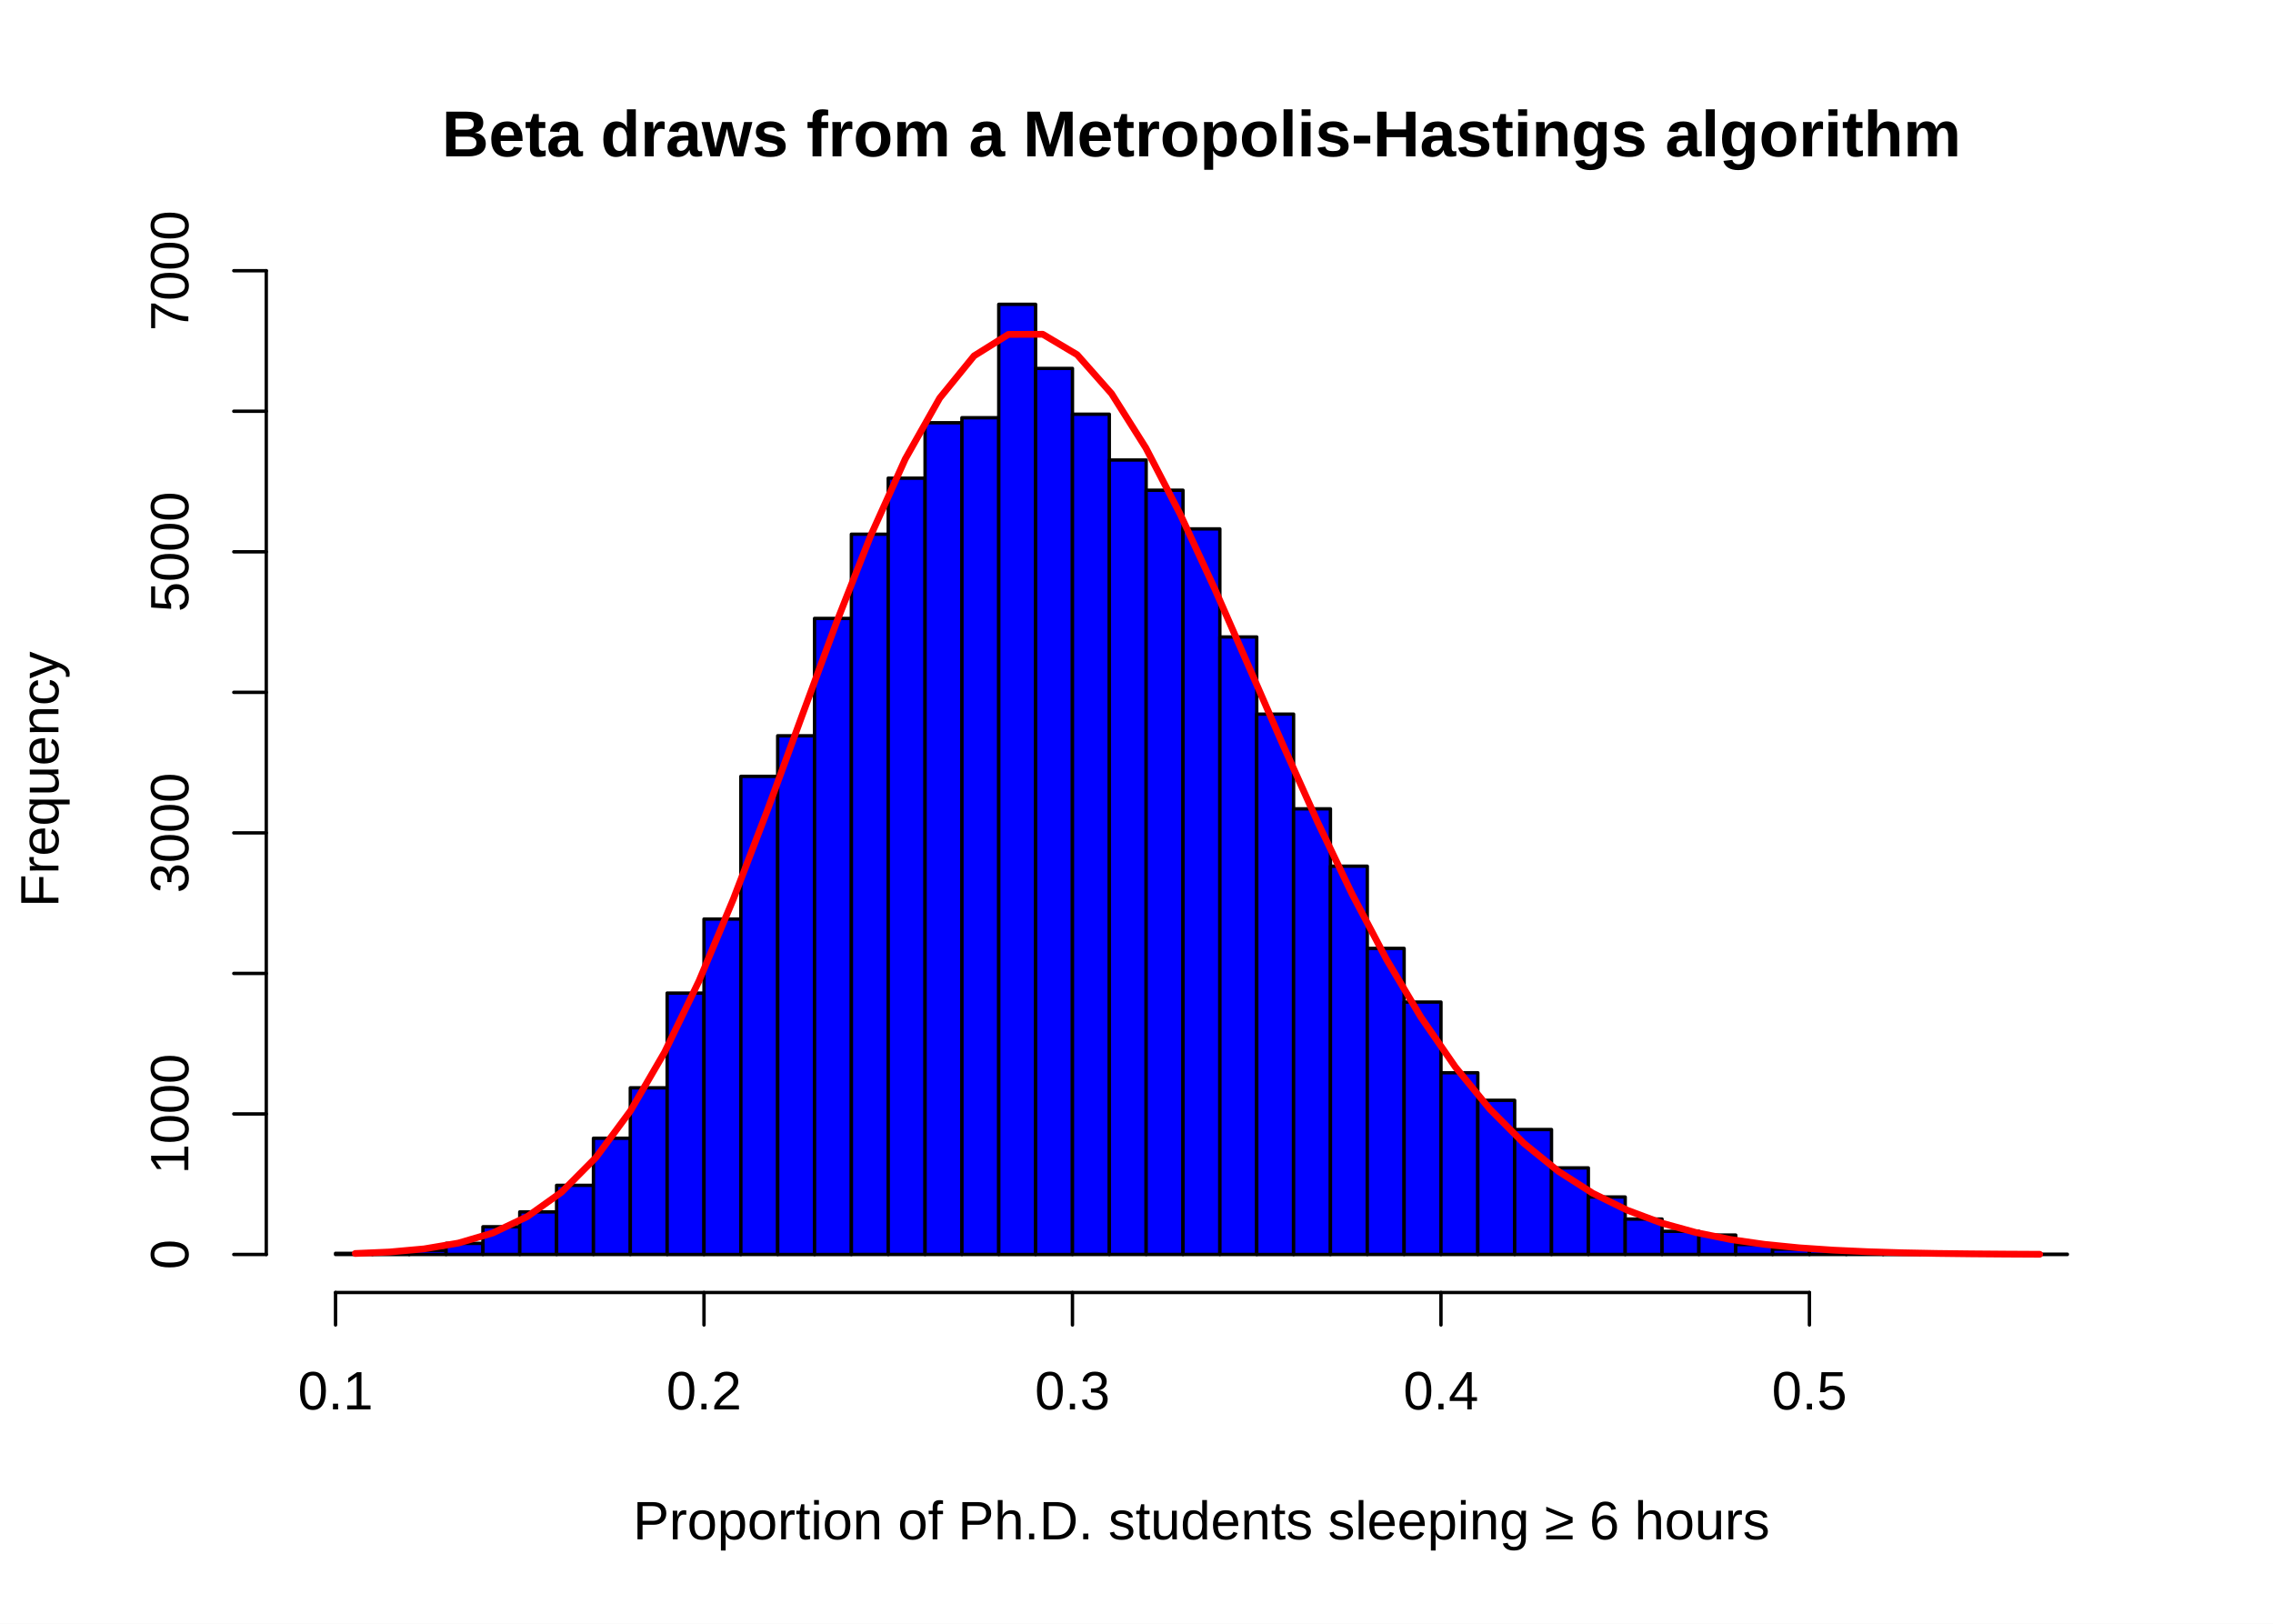
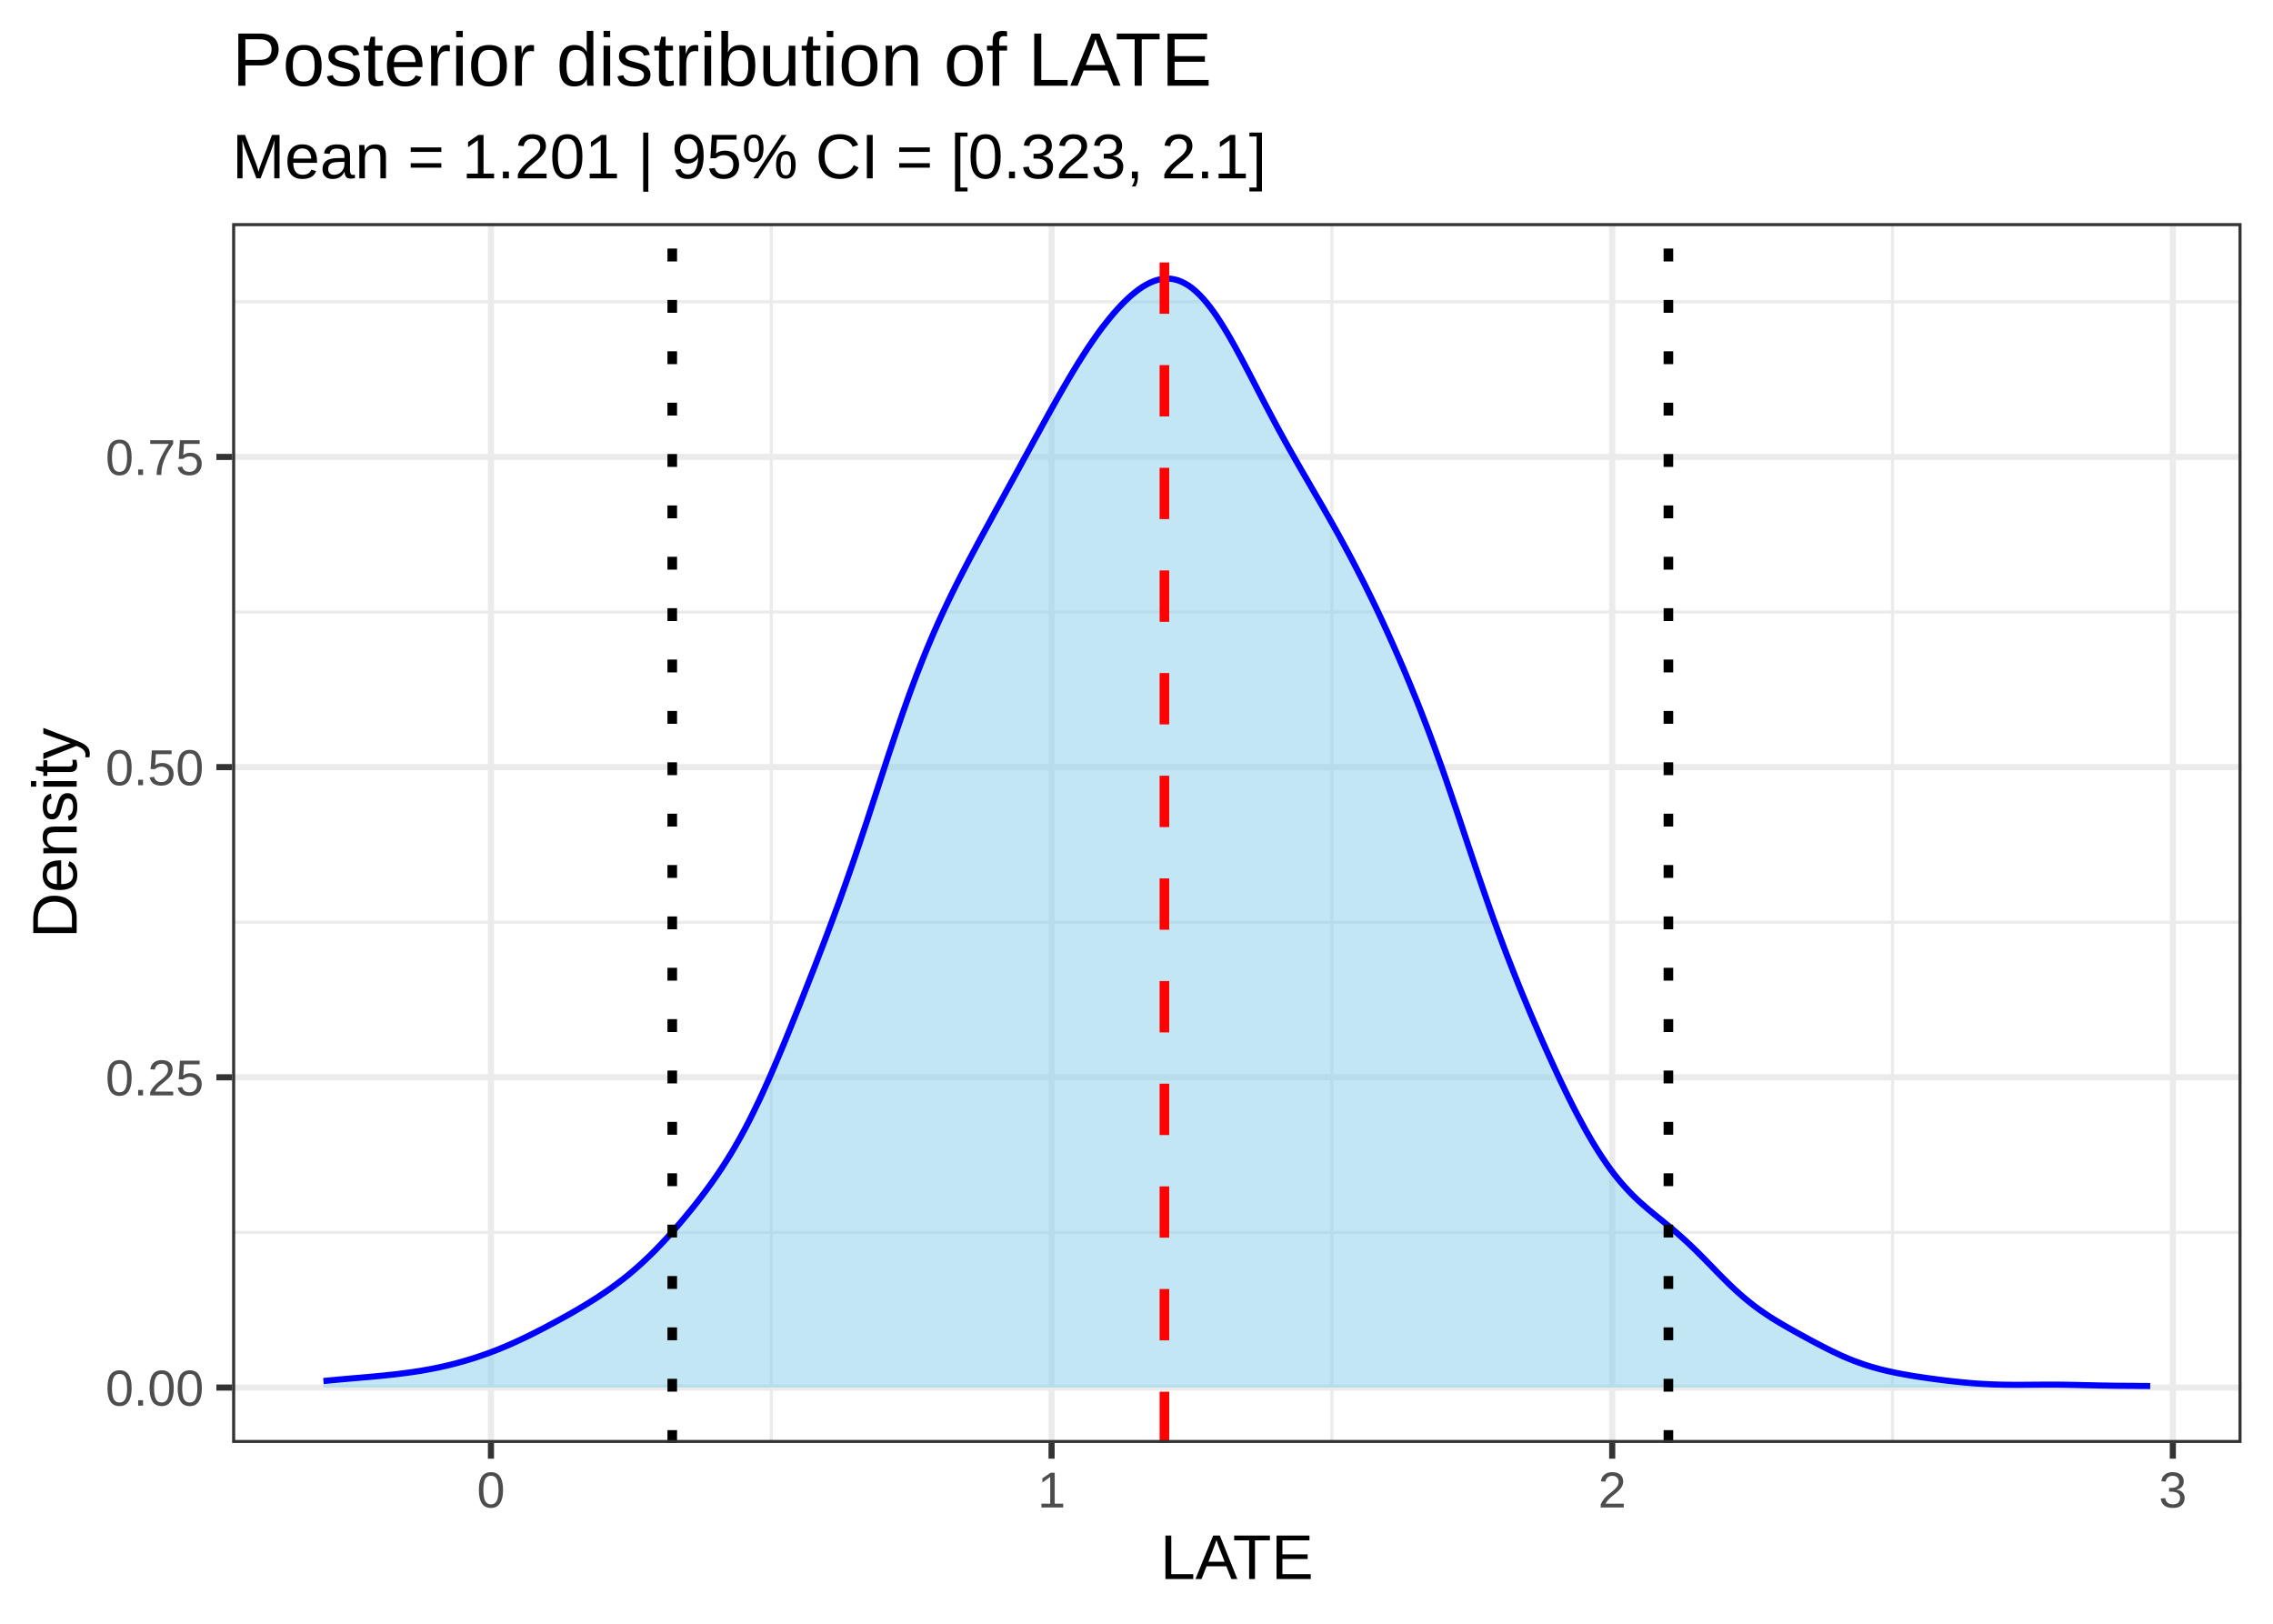
- <svg xmlns="http://www.w3.org/2000/svg" class="svglite" width="504.00pt" height="360.00pt" viewBox="0 0 504.00 360.00">
-   <defs>
-     <style type="text/css">
+ <svg xmlns="http://www.w3.org/2000/svg" width="504.00pt" height="360.00pt" viewBox="0 0 504.00 360.00">
+   <g class="svglite">
+     <defs>
+       <style type="text/css">
    .svglite line, .svglite polyline, .svglite polygon, .svglite path, .svglite rect, .svglite circle {
      fill: none;
      stroke: #000000;
      stroke-linecap: round;
      stroke-linejoin: round;
      stroke-miterlimit: 10.00;
    }
    .svglite text {
      white-space: pre;
    }
+     .svglite g.glyphgroup path {
+       fill: inherit;
+       stroke: none;
+     }
  </style>
-   </defs>
-   <rect width="100%" height="100%" style="stroke: none; fill: #FFFFFF;" />
-   <defs>
-     <clipPath id="cpMC4wMHw1MDQuMDB8MC4wMHwzNjAuMDA=">
-       <rect x="0.00" y="0.00" width="504.00" height="360.00" />
-     </clipPath>
-   </defs>
-   <g clip-path="url(#cpMC4wMHw1MDQuMDB8MC4wMHwzNjAuMDA=)">
-     <text x="266.40" y="34.67" text-anchor="middle" style="font-size: 14.40px; font-weight: bold; font-family: &quot;Arial&quot;;" textLength="336.69px" lengthAdjust="spacingAndGlyphs">Beta draws from a Metropolis-Hastings algorithm</text>
-     <text x="266.40" y="341.28" text-anchor="middle" style="font-size: 12.00px; font-family: &quot;Arial&quot;;" textLength="252.09px" lengthAdjust="spacingAndGlyphs">Proportion of Ph.D. students sleeping ≥ 6 hours</text>
-     <text transform="translate(12.96,172.80) rotate(-90)" text-anchor="middle" style="font-size: 12.00px; font-family: &quot;Arial&quot;;" textLength="56.71px" lengthAdjust="spacingAndGlyphs">Frequency</text>
-     <line x1="74.40" y1="286.56" x2="401.21" y2="286.56" style="stroke-width: 0.75;" />
-     <line x1="74.40" y1="286.56" x2="74.40" y2="293.76" style="stroke-width: 0.75;" />
-     <line x1="156.10" y1="286.56" x2="156.10" y2="293.76" style="stroke-width: 0.75;" />
-     <line x1="237.80" y1="286.56" x2="237.80" y2="293.76" style="stroke-width: 0.75;" />
-     <line x1="319.51" y1="286.56" x2="319.51" y2="293.76" style="stroke-width: 0.75;" />
-     <line x1="401.21" y1="286.56" x2="401.21" y2="293.76" style="stroke-width: 0.75;" />
-     <text x="74.40" y="312.48" text-anchor="middle" style="font-size: 12.00px; font-family: &quot;Arial&quot;;" textLength="16.68px" lengthAdjust="spacingAndGlyphs">0.1</text>
-     <text x="156.10" y="312.48" text-anchor="middle" style="font-size: 12.00px; font-family: &quot;Arial&quot;;" textLength="16.68px" lengthAdjust="spacingAndGlyphs">0.2</text>
-     <text x="237.80" y="312.48" text-anchor="middle" style="font-size: 12.00px; font-family: &quot;Arial&quot;;" textLength="16.68px" lengthAdjust="spacingAndGlyphs">0.3</text>
-     <text x="319.51" y="312.48" text-anchor="middle" style="font-size: 12.00px; font-family: &quot;Arial&quot;;" textLength="16.68px" lengthAdjust="spacingAndGlyphs">0.4</text>
-     <text x="401.21" y="312.48" text-anchor="middle" style="font-size: 12.00px; font-family: &quot;Arial&quot;;" textLength="16.68px" lengthAdjust="spacingAndGlyphs">0.5</text>
-     <line x1="59.04" y1="278.13" x2="59.04" y2="60.02" style="stroke-width: 0.75;" />
-     <line x1="59.04" y1="278.13" x2="51.84" y2="278.13" style="stroke-width: 0.75;" />
-     <line x1="59.04" y1="246.97" x2="51.84" y2="246.97" style="stroke-width: 0.75;" />
-     <line x1="59.04" y1="215.82" x2="51.84" y2="215.82" style="stroke-width: 0.75;" />
-     <line x1="59.04" y1="184.66" x2="51.84" y2="184.66" style="stroke-width: 0.75;" />
-     <line x1="59.04" y1="153.50" x2="51.84" y2="153.50" style="stroke-width: 0.75;" />
-     <line x1="59.04" y1="122.34" x2="51.84" y2="122.34" style="stroke-width: 0.75;" />
-     <line x1="59.04" y1="91.18" x2="51.84" y2="91.18" style="stroke-width: 0.75;" />
-     <line x1="59.04" y1="60.02" x2="51.84" y2="60.02" style="stroke-width: 0.75;" />
-     <text transform="translate(41.76,278.13) rotate(-90)" text-anchor="middle" style="font-size: 12.00px; font-family: &quot;Arial&quot;;" textLength="6.67px" lengthAdjust="spacingAndGlyphs">0</text>
-     <text transform="translate(41.76,246.97) rotate(-90)" text-anchor="middle" style="font-size: 12.00px; font-family: &quot;Arial&quot;;" textLength="26.70px" lengthAdjust="spacingAndGlyphs">1000</text>
-     <text transform="translate(41.76,184.66) rotate(-90)" text-anchor="middle" style="font-size: 12.00px; font-family: &quot;Arial&quot;;" textLength="26.70px" lengthAdjust="spacingAndGlyphs">3000</text>
-     <text transform="translate(41.76,122.34) rotate(-90)" text-anchor="middle" style="font-size: 12.00px; font-family: &quot;Arial&quot;;" textLength="26.70px" lengthAdjust="spacingAndGlyphs">5000</text>
-     <text transform="translate(41.76,60.02) rotate(-90)" text-anchor="middle" style="font-size: 12.00px; font-family: &quot;Arial&quot;;" textLength="26.70px" lengthAdjust="spacingAndGlyphs">7000</text>
-   </g>
-   <defs>
-     <clipPath id="cpNTkuMDR8NDczLjc2fDU5LjA0fDI4Ni41Ng==">
-       <rect x="59.04" y="59.04" width="414.72" height="227.52" />
-     </clipPath>
-   </defs>
-   <g clip-path="url(#cpNTkuMDR8NDczLjc2fDU5LjA0fDI4Ni41Ng==)">
-     <rect x="74.40" y="277.88" width="8.17" height="0.25" style="stroke-width: 0.75; fill: #0000FF;" />
-     <rect x="82.57" y="277.67" width="8.17" height="0.47" style="stroke-width: 0.75; fill: #0000FF;" />
-     <rect x="90.74" y="277.20" width="8.17" height="0.93" style="stroke-width: 0.75; fill: #0000FF;" />
-     <rect x="98.91" y="275.67" width="8.17" height="2.46" style="stroke-width: 0.75; fill: #0000FF;" />
-     <rect x="107.08" y="271.99" width="8.17" height="6.14" style="stroke-width: 0.75; fill: #0000FF;" />
-     <rect x="115.25" y="268.69" width="8.17" height="9.44" style="stroke-width: 0.75; fill: #0000FF;" />
-     <rect x="123.42" y="262.80" width="8.17" height="15.33" style="stroke-width: 0.75; fill: #0000FF;" />
-     <rect x="131.59" y="252.36" width="8.17" height="25.77" style="stroke-width: 0.75; fill: #0000FF;" />
-     <rect x="139.76" y="241.18" width="8.17" height="36.95" style="stroke-width: 0.75; fill: #0000FF;" />
-     <rect x="147.93" y="220.18" width="8.17" height="57.96" style="stroke-width: 0.75; fill: #0000FF;" />
-     <rect x="156.10" y="203.76" width="8.17" height="74.38" style="stroke-width: 0.75; fill: #0000FF;" />
-     <rect x="164.27" y="172.13" width="8.17" height="106.00" style="stroke-width: 0.75; fill: #0000FF;" />
-     <rect x="172.44" y="163.13" width="8.17" height="115.01" style="stroke-width: 0.75; fill: #0000FF;" />
-     <rect x="180.61" y="137.11" width="8.17" height="141.03" style="stroke-width: 0.75; fill: #0000FF;" />
-     <rect x="188.78" y="118.44" width="8.17" height="159.69" style="stroke-width: 0.75; fill: #0000FF;" />
-     <rect x="196.95" y="106.01" width="8.17" height="172.12" style="stroke-width: 0.75; fill: #0000FF;" />
-     <rect x="205.12" y="93.73" width="8.17" height="184.40" style="stroke-width: 0.75; fill: #0000FF;" />
-     <rect x="213.29" y="92.61" width="8.17" height="185.52" style="stroke-width: 0.75; fill: #0000FF;" />
-     <rect x="221.46" y="67.47" width="8.17" height="210.67" style="stroke-width: 0.75; fill: #0000FF;" />
-     <rect x="229.63" y="81.68" width="8.17" height="196.46" style="stroke-width: 0.75; fill: #0000FF;" />
-     <rect x="237.80" y="91.83" width="8.17" height="186.30" style="stroke-width: 0.75; fill: #0000FF;" />
-     <rect x="245.97" y="101.99" width="8.17" height="176.14" style="stroke-width: 0.75; fill: #0000FF;" />
-     <rect x="254.14" y="108.69" width="8.17" height="169.44" style="stroke-width: 0.75; fill: #0000FF;" />
-     <rect x="262.31" y="117.26" width="8.17" height="160.87" style="stroke-width: 0.75; fill: #0000FF;" />
-     <rect x="270.49" y="141.22" width="8.17" height="136.91" style="stroke-width: 0.75; fill: #0000FF;" />
-     <rect x="278.66" y="158.33" width="8.17" height="119.81" style="stroke-width: 0.75; fill: #0000FF;" />
-     <rect x="286.83" y="179.33" width="8.17" height="98.81" style="stroke-width: 0.75; fill: #0000FF;" />
-     <rect x="295.00" y="192.04" width="8.17" height="86.09" style="stroke-width: 0.75; fill: #0000FF;" />
-     <rect x="303.17" y="210.27" width="8.17" height="67.86" style="stroke-width: 0.75; fill: #0000FF;" />
-     <rect x="311.34" y="222.17" width="8.17" height="55.96" style="stroke-width: 0.75; fill: #0000FF;" />
-     <rect x="319.51" y="237.84" width="8.17" height="40.29" style="stroke-width: 0.75; fill: #0000FF;" />
-     <rect x="327.68" y="243.95" width="8.17" height="34.18" style="stroke-width: 0.75; fill: #0000FF;" />
-     <rect x="335.85" y="250.43" width="8.17" height="27.70" style="stroke-width: 0.75; fill: #0000FF;" />
-     <rect x="344.02" y="258.94" width="8.17" height="19.19" style="stroke-width: 0.75; fill: #0000FF;" />
-     <rect x="352.19" y="265.39" width="8.17" height="12.74" style="stroke-width: 0.75; fill: #0000FF;" />
-     <rect x="360.36" y="270.28" width="8.17" height="7.85" style="stroke-width: 0.75; fill: #0000FF;" />
-     <rect x="368.53" y="272.99" width="8.17" height="5.14" style="stroke-width: 0.75; fill: #0000FF;" />
-     <rect x="376.70" y="273.83" width="8.17" height="4.30" style="stroke-width: 0.75; fill: #0000FF;" />
-     <rect x="384.87" y="275.92" width="8.17" height="2.21" style="stroke-width: 0.75; fill: #0000FF;" />
-     <rect x="393.04" y="276.95" width="8.17" height="1.18" style="stroke-width: 0.75; fill: #0000FF;" />
-     <rect x="401.21" y="277.23" width="8.17" height="0.90" style="stroke-width: 0.75; fill: #0000FF;" />
-     <rect x="409.38" y="277.79" width="8.17" height="0.34" style="stroke-width: 0.75; fill: #0000FF;" />
-     <rect x="417.55" y="277.92" width="8.17" height="0.22" style="stroke-width: 0.75; fill: #0000FF;" />
-     <rect x="425.72" y="277.82" width="8.17" height="0.31" style="stroke-width: 0.75; fill: #0000FF;" />
-     <rect x="433.89" y="278.04" width="8.17" height="0.093" style="stroke-width: 0.75; fill: #0000FF;" />
-     <rect x="442.06" y="278.13" width="8.17" height="0.00" style="stroke-width: 0.75; fill: #0000FF;" />
-     <rect x="450.23" y="278.07" width="8.17" height="0.062" style="stroke-width: 0.75; fill: #0000FF;" />
-     <polyline points="78.78,277.91 86.40,277.58 94.03,276.89 101.65,275.60 109.27,273.36 116.89,269.75 124.51,264.32 132.14,256.63 139.76,246.34 147.38,233.26 155.00,217.47 162.62,199.31 170.25,179.39 177.87,158.59 185.49,137.97 193.11,118.65 200.73,101.76 208.36,88.26 215.98,78.90 223.60,74.14 231.22,74.11 238.84,78.64 246.47,87.27 254.09,99.34 261.71,114.04 269.33,130.51 276.95,147.89 284.58,165.39 292.20,182.35 299.82,198.25 307.44,212.71 315.06,225.51 322.69,236.55 330.31,245.86 337.93,253.52 345.55,259.69 353.17,264.56 360.80,268.31 368.42,271.16 376.04,273.26 383.66,274.80 391.28,275.89 398.91,276.65 406.53,277.17 414.15,277.52 421.77,277.75 429.39,277.90 437.02,277.99 444.64,278.05 452.26,278.09 " style="stroke-width: 1.50; stroke: #FF0000;" />
+     </defs>
+     <rect width="100%" height="100%" style="stroke: none; fill: #FFFFFF;" />
+     <defs>
+       <clipPath id="cpMC4wMHw1MDQuMDB8MC4wMHwzNjAuMDA=">
+         <rect x="0.00" y="0.00" width="504.00" height="360.00" />
+       </clipPath>
+     </defs>
+     <g clip-path="url(#cpMC4wMHw1MDQuMDB8MC4wMHwzNjAuMDA=)">
+       <rect x="0" y="0.00" width="504.00" height="360.00" style="stroke-width: 1.36; stroke: #FFFFFF; fill: #FFFFFF;" />
+     </g>
+     <defs>
+       <clipPath id="cpNTEuNDd8NDk3LjAzfDQ5LjQ2fDMxOS45Mw==">
+         <rect x="51.47" y="49.46" width="445.56" height="270.47" />
+       </clipPath>
+     </defs>
+     <g clip-path="url(#cpNTEuNDd8NDk3LjAzfDQ5LjQ2fDMxOS45Mw==)">
+       <rect x="51.47" y="49.46" width="445.56" height="270.47" style="stroke-width: 1.36; stroke: none; fill: #FFFFFF;" />
+       <polyline points="51.47,273.24 497.03,273.24 " style="stroke-width: 0.68; stroke: #EBEBEB; stroke-linecap: butt;" />
+       <polyline points="51.47,204.47 497.03,204.47 " style="stroke-width: 0.68; stroke: #EBEBEB; stroke-linecap: butt;" />
+       <polyline points="51.47,135.69 497.03,135.69 " style="stroke-width: 0.68; stroke: #EBEBEB; stroke-linecap: butt;" />
+       <polyline points="51.47,66.91 497.03,66.91 " style="stroke-width: 0.68; stroke: #EBEBEB; stroke-linecap: butt;" />
+       <polyline points="171.02,319.93 171.02,49.46 " style="stroke-width: 0.68; stroke: #EBEBEB; stroke-linecap: butt;" />
+       <polyline points="295.33,319.93 295.33,49.46 " style="stroke-width: 0.68; stroke: #EBEBEB; stroke-linecap: butt;" />
+       <polyline points="419.63,319.93 419.63,49.46 " style="stroke-width: 0.68; stroke: #EBEBEB; stroke-linecap: butt;" />
+       <polyline points="51.47,307.63 497.03,307.63 " style="stroke-width: 1.36; stroke: #EBEBEB; stroke-linecap: butt;" />
+       <polyline points="51.47,238.85 497.03,238.85 " style="stroke-width: 1.36; stroke: #EBEBEB; stroke-linecap: butt;" />
+       <polyline points="51.47,170.08 497.03,170.08 " style="stroke-width: 1.36; stroke: #EBEBEB; stroke-linecap: butt;" />
+       <polyline points="51.47,101.30 497.03,101.30 " style="stroke-width: 1.36; stroke: #EBEBEB; stroke-linecap: butt;" />
+       <polyline points="108.86,319.93 108.86,49.46 " style="stroke-width: 1.36; stroke: #EBEBEB; stroke-linecap: butt;" />
+       <polyline points="233.17,319.93 233.17,49.46 " style="stroke-width: 1.36; stroke: #EBEBEB; stroke-linecap: butt;" />
+       <polyline points="357.48,319.93 357.48,49.46 " style="stroke-width: 1.36; stroke: #EBEBEB; stroke-linecap: butt;" />
+       <polyline points="481.79,319.93 481.79,49.46 " style="stroke-width: 1.36; stroke: #EBEBEB; stroke-linecap: butt;" />
+       <polygon points="71.72,306.19 72.52,306.11 73.31,306.03 74.10,305.96 74.89,305.88 75.69,305.81 76.48,305.74 77.27,305.67 78.06,305.60 78.86,305.53 79.65,305.47 80.44,305.40 81.23,305.33 82.03,305.26 82.82,305.19 83.61,305.11 84.41,305.03 85.20,304.96 85.99,304.87 86.78,304.79 87.58,304.70 88.37,304.61 89.16,304.51 89.95,304.41 90.75,304.30 91.54,304.19 92.33,304.07 93.12,303.95 93.92,303.81 94.71,303.67 95.50,303.53 96.30,303.37 97.09,303.21 97.88,303.04 98.67,302.86 99.47,302.68 100.26,302.48 101.05,302.28 101.84,302.06 102.64,301.84 103.43,301.61 104.22,301.37 105.01,301.13 105.81,300.87 106.60,300.60 107.39,300.33 108.19,300.05 108.98,299.75 109.77,299.45 110.56,299.14 111.36,298.81 112.15,298.48 112.94,298.14 113.73,297.79 114.53,297.43 115.32,297.06 116.11,296.69 116.90,296.31 117.70,295.92 118.49,295.52 119.28,295.12 120.08,294.71 120.87,294.30 121.66,293.88 122.45,293.46 123.25,293.03 124.04,292.60 124.83,292.17 125.62,291.73 126.42,291.28 127.21,290.83 128.00,290.37 128.79,289.90 129.59,289.43 130.38,288.94 131.17,288.45 131.97,287.95 132.76,287.44 133.55,286.91 134.34,286.38 135.14,285.83 135.93,285.26 136.72,284.68 137.51,284.08 138.31,283.47 139.10,282.84 139.89,282.18 140.68,281.51 141.48,280.81 142.27,280.10 143.06,279.36 143.85,278.61 144.65,277.83 145.44,277.03 146.23,276.21 147.03,275.37 147.82,274.52 148.61,273.65 149.40,272.76 150.20,271.85 150.99,270.92 151.78,269.98 152.57,269.02 153.37,268.05 154.16,267.06 154.95,266.05 155.74,265.02 156.54,263.96 157.33,262.88 158.12,261.78 158.92,260.64 159.71,259.47 160.50,258.27 161.29,257.02 162.09,255.73 162.88,254.40 163.67,253.02 164.46,251.60 165.26,250.13 166.05,248.61 166.84,247.03 167.63,245.41 168.43,243.75 169.22,242.04 170.01,240.29 170.81,238.50 171.60,236.67 172.39,234.81 173.18,232.93 173.98,231.02 174.77,229.08 175.56,227.13 176.35,225.16 177.15,223.17 177.94,221.18 178.73,219.17 179.52,217.15 180.32,215.13 181.11,213.09 181.90,211.03 182.70,208.96 183.49,206.87 184.28,204.76 185.07,202.62 185.87,200.47 186.66,198.27 187.45,196.05 188.24,193.80 189.04,191.52 189.83,189.20 190.62,186.86 191.41,184.49 192.21,182.10 193.00,179.68 193.79,177.26 194.59,174.83 195.38,172.39 196.17,169.97 196.96,167.55 197.76,165.16 198.55,162.80 199.34,160.47 200.13,158.17 200.93,155.92 201.72,153.71 202.51,151.57 203.30,149.47 204.10,147.43 204.89,145.44 205.68,143.50 206.48,141.61 207.27,139.78 208.06,138.00 208.85,136.26 209.65,134.56 210.44,132.90 211.23,131.28 212.02,129.68 212.82,128.12 213.61,126.58 214.40,125.06 215.19,123.55 215.99,122.06 216.78,120.58 217.57,119.11 218.37,117.65 219.16,116.20 219.95,114.74 220.74,113.29 221.54,111.85 222.33,110.40 223.12,108.95 223.91,107.50 224.71,106.05 225.50,104.60 226.29,103.15 227.08,101.70 227.88,100.25 228.67,98.80 229.46,97.34 230.26,95.90 231.05,94.45 231.84,93.01 232.63,91.58 233.43,90.16 234.22,88.75 235.01,87.35 235.80,85.97 236.60,84.60 237.39,83.26 238.18,81.94 238.97,80.65 239.77,79.38 240.56,78.15 241.35,76.94 242.15,75.77 242.94,74.63 243.73,73.53 244.52,72.47 245.32,71.45 246.11,70.47 246.90,69.52 247.69,68.62 248.49,67.76 249.28,66.95 250.07,66.19 250.86,65.48 251.66,64.82 252.45,64.21 253.24,63.66 254.04,63.18 254.83,62.76 255.62,62.41 256.41,62.13 257.21,61.93 258.00,61.80 258.79,61.75 259.58,61.80 260.38,61.93 261.17,62.14 261.96,62.45 262.75,62.84 263.55,63.32 264.34,63.89 265.13,64.56 265.93,65.32 266.72,66.15 267.51,67.07 268.30,68.06 269.10,69.13 269.89,70.28 270.68,71.50 271.47,72.77 272.27,74.10 273.06,75.47 273.85,76.88 274.64,78.34 275.44,79.82 276.23,81.33 277.02,82.84 277.82,84.37 278.61,85.91 279.40,87.44 280.19,88.96 280.99,90.48 281.78,91.98 282.57,93.47 283.36,94.94 284.16,96.40 284.95,97.84 285.74,99.26 286.53,100.66 287.33,102.06 288.12,103.44 288.91,104.82 289.71,106.19 290.50,107.55 291.29,108.92 292.08,110.29 292.88,111.66 293.67,113.04 294.46,114.42 295.25,115.82 296.05,117.23 296.84,118.66 297.63,120.10 298.42,121.56 299.22,123.04 300.01,124.54 300.80,126.06 301.59,127.61 302.39,129.17 303.18,130.77 303.97,132.38 304.77,134.02 305.56,135.68 306.35,137.37 307.14,139.09 307.94,140.83 308.73,142.59 309.52,144.38 310.31,146.19 311.11,148.04 311.90,149.91 312.69,151.81 313.48,153.75 314.28,155.72 315.07,157.72 315.86,159.76 316.66,161.84 317.45,163.96 318.24,166.11 319.03,168.31 319.83,170.54 320.62,172.80 321.41,175.10 322.20,177.43 323.00,179.77 323.79,182.13 324.58,184.50 325.37,186.88 326.17,189.25 326.96,191.61 327.75,193.95 328.55,196.27 329.34,198.57 330.13,200.84 330.92,203.08 331.72,205.28 332.51,207.44 333.30,209.56 334.09,211.65 334.89,213.70 335.68,215.72 336.47,217.71 337.26,219.67 338.06,221.59 338.85,223.49 339.64,225.37 340.44,227.22 341.23,229.06 342.02,230.87 342.81,232.65 343.61,234.41 344.40,236.15 345.19,237.86 345.98,239.55 346.78,241.21 347.57,242.84 348.36,244.43 349.15,245.99 349.95,247.51 350.74,248.99 351.53,250.44 352.33,251.84 353.12,253.19 353.91,254.49 354.70,255.74 355.50,256.95 356.29,258.10 357.08,259.21 357.87,260.26 358.67,261.26 359.46,262.21 360.25,263.11 361.04,263.97 361.84,264.80 362.63,265.58 363.42,266.32 364.22,267.03 365.01,267.72 365.80,268.39 366.59,269.05 367.39,269.70 368.18,270.34 368.97,270.98 369.76,271.63 370.56,272.28 371.35,272.95 372.14,273.64 372.93,274.34 373.73,275.06 374.52,275.79 375.31,276.55 376.11,277.32 376.90,278.11 377.69,278.90 378.48,279.71 379.28,280.52 380.07,281.34 380.86,282.15 381.65,282.95 382.45,283.75 383.24,284.53 384.03,285.29 384.82,286.03 385.62,286.75 386.41,287.44 387.20,288.11 388.00,288.76 388.79,289.38 389.58,289.97 390.37,290.54 391.17,291.09 391.96,291.62 392.75,292.14 393.54,292.63 394.34,293.11 395.13,293.58 395.92,294.04 396.71,294.50 397.51,294.94 398.30,295.39 399.09,295.82 399.89,296.26 400.68,296.69 401.47,297.12 402.26,297.54 403.06,297.96 403.85,298.37 404.64,298.78 405.43,299.18 406.23,299.57 407.02,299.95 407.81,300.32 408.60,300.68 409.40,301.02 410.19,301.35 410.98,301.67 411.78,301.97 412.57,302.25 413.36,302.53 414.15,302.78 414.95,303.03 415.74,303.25 416.53,303.47 417.32,303.67 418.12,303.87 418.91,304.05 419.70,304.22 420.49,304.39 421.29,304.54 422.08,304.69 422.87,304.83 423.67,304.97 424.46,305.10 425.25,305.22 426.04,305.34 426.84,305.46 427.63,305.57 428.42,305.68 429.21,305.79 430.01,305.89 430.80,305.99 431.59,306.09 432.38,306.18 433.18,306.27 433.97,306.35 434.76,306.43 435.56,306.51 436.35,306.58 437.14,306.65 437.93,306.71 438.73,306.77 439.52,306.82 440.31,306.86 441.10,306.90 441.90,306.94 442.69,306.96 443.48,306.99 444.27,307.00 445.07,307.02 445.86,307.02 446.65,307.03 447.45,307.03 448.24,307.03 449.03,307.02 449.82,307.02 450.62,307.01 451.41,307.00 452.20,307.00 452.99,306.99 453.79,306.99 454.58,306.99 455.37,306.99 456.16,306.99 456.96,307.00 457.75,307.01 458.54,307.02 459.34,307.04 460.13,307.05 460.92,307.07 461.71,307.09 462.51,307.11 463.30,307.12 464.09,307.14 464.88,307.16 465.68,307.18 466.47,307.19 467.26,307.20 468.05,307.22 468.85,307.23 469.64,307.24 470.43,307.24 471.22,307.25 472.02,307.26 472.81,307.26 473.60,307.27 474.40,307.28 475.19,307.28 475.98,307.29 476.77,307.30 476.77,307.63 475.98,307.63 475.19,307.63 474.40,307.63 473.60,307.63 472.81,307.63 472.02,307.63 471.22,307.63 470.43,307.63 469.64,307.63 468.85,307.63 468.05,307.63 467.26,307.63 466.47,307.63 465.68,307.63 464.88,307.63 464.09,307.63 463.30,307.63 462.51,307.63 461.71,307.63 460.92,307.63 460.13,307.63 459.34,307.63 458.54,307.63 457.75,307.63 456.96,307.63 456.16,307.63 455.37,307.63 454.58,307.63 453.79,307.63 452.99,307.63 452.20,307.63 451.41,307.63 450.62,307.63 449.82,307.63 449.03,307.63 448.24,307.63 447.45,307.63 446.65,307.63 445.86,307.63 445.07,307.63 444.27,307.63 443.48,307.63 442.69,307.63 441.90,307.63 441.10,307.63 440.31,307.63 439.52,307.63 438.73,307.63 437.93,307.63 437.14,307.63 436.35,307.63 435.56,307.63 434.76,307.63 433.97,307.63 433.18,307.63 432.38,307.63 431.59,307.63 430.80,307.63 430.01,307.63 429.21,307.63 428.42,307.63 427.63,307.63 426.84,307.63 426.04,307.63 425.25,307.63 424.46,307.63 423.67,307.63 422.87,307.63 422.08,307.63 421.29,307.63 420.49,307.63 419.70,307.63 418.91,307.63 418.12,307.63 417.32,307.63 416.53,307.63 415.74,307.63 414.95,307.63 414.15,307.63 413.36,307.63 412.57,307.63 411.78,307.63 410.98,307.63 410.19,307.63 409.40,307.63 408.60,307.63 407.81,307.63 407.02,307.63 406.23,307.63 405.43,307.63 404.64,307.63 403.85,307.63 403.06,307.63 402.26,307.63 401.47,307.63 400.68,307.63 399.89,307.63 399.09,307.63 398.30,307.63 397.51,307.63 396.71,307.63 395.92,307.63 395.13,307.63 394.34,307.63 393.54,307.63 392.75,307.63 391.96,307.63 391.17,307.63 390.37,307.63 389.58,307.63 388.79,307.63 388.00,307.63 387.20,307.63 386.41,307.63 385.62,307.63 384.82,307.63 384.03,307.63 383.24,307.63 382.45,307.63 381.65,307.63 380.86,307.63 380.07,307.63 379.28,307.63 378.48,307.63 377.69,307.63 376.90,307.63 376.11,307.63 375.31,307.63 374.52,307.63 373.73,307.63 372.93,307.63 372.14,307.63 371.35,307.63 370.56,307.63 369.76,307.63 368.97,307.63 368.18,307.63 367.39,307.63 366.59,307.63 365.80,307.63 365.01,307.63 364.22,307.63 363.42,307.63 362.63,307.63 361.84,307.63 361.04,307.63 360.25,307.63 359.46,307.63 358.67,307.63 357.87,307.63 357.08,307.63 356.29,307.63 355.50,307.63 354.70,307.63 353.91,307.63 353.12,307.63 352.33,307.63 351.53,307.63 350.74,307.63 349.95,307.63 349.15,307.63 348.36,307.63 347.57,307.63 346.78,307.63 345.98,307.63 345.19,307.63 344.40,307.63 343.61,307.63 342.81,307.63 342.02,307.63 341.23,307.63 340.44,307.63 339.64,307.63 338.85,307.63 338.06,307.63 337.26,307.63 336.47,307.63 335.68,307.63 334.89,307.63 334.09,307.63 333.30,307.63 332.51,307.63 331.72,307.63 330.92,307.63 330.13,307.63 329.34,307.63 328.55,307.63 327.75,307.63 326.96,307.63 326.17,307.63 325.37,307.63 324.58,307.63 323.79,307.63 323.00,307.63 322.20,307.63 321.41,307.63 320.62,307.63 319.83,307.63 319.03,307.63 318.24,307.63 317.45,307.63 316.66,307.63 315.86,307.63 315.07,307.63 314.28,307.63 313.48,307.63 312.69,307.63 311.90,307.63 311.11,307.63 310.31,307.63 309.52,307.63 308.73,307.63 307.94,307.63 307.14,307.63 306.35,307.63 305.56,307.63 304.77,307.63 303.97,307.63 303.18,307.63 302.39,307.63 301.59,307.63 300.80,307.63 300.01,307.63 299.22,307.63 298.42,307.63 297.63,307.63 296.84,307.63 296.05,307.63 295.25,307.63 294.46,307.63 293.67,307.63 292.88,307.63 292.08,307.63 291.29,307.63 290.50,307.63 289.71,307.63 288.91,307.63 288.12,307.63 287.33,307.63 286.53,307.63 285.74,307.63 284.95,307.63 284.16,307.63 283.36,307.63 282.57,307.63 281.78,307.63 280.99,307.63 280.19,307.63 279.40,307.63 278.61,307.63 277.82,307.63 277.02,307.63 276.23,307.63 275.44,307.63 274.64,307.63 273.85,307.63 273.06,307.63 272.27,307.63 271.47,307.63 270.68,307.63 269.89,307.63 269.10,307.63 268.30,307.63 267.51,307.63 266.72,307.63 265.93,307.63 265.13,307.63 264.34,307.63 263.55,307.63 262.75,307.63 261.96,307.63 261.17,307.63 260.38,307.63 259.58,307.63 258.79,307.63 258.00,307.63 257.21,307.63 256.41,307.63 255.62,307.63 254.83,307.63 254.04,307.63 253.24,307.63 252.45,307.63 251.66,307.63 250.86,307.63 250.07,307.63 249.28,307.63 248.49,307.63 247.69,307.63 246.90,307.63 246.11,307.63 245.32,307.63 244.52,307.63 243.73,307.63 242.94,307.63 242.15,307.63 241.35,307.63 240.56,307.63 239.77,307.63 238.97,307.63 238.18,307.63 237.39,307.63 236.60,307.63 235.80,307.63 235.01,307.63 234.22,307.63 233.43,307.63 232.63,307.63 231.84,307.63 231.05,307.63 230.26,307.63 229.46,307.63 228.67,307.63 227.88,307.63 227.08,307.63 226.29,307.63 225.50,307.63 224.71,307.63 223.91,307.63 223.12,307.63 222.33,307.63 221.54,307.63 220.74,307.63 219.95,307.63 219.16,307.63 218.37,307.63 217.57,307.63 216.78,307.63 215.99,307.63 215.19,307.63 214.40,307.63 213.61,307.63 212.82,307.63 212.02,307.63 211.23,307.63 210.44,307.63 209.65,307.63 208.85,307.63 208.06,307.63 207.27,307.63 206.48,307.63 205.68,307.63 204.89,307.63 204.10,307.63 203.30,307.63 202.51,307.63 201.72,307.63 200.93,307.63 200.13,307.63 199.34,307.63 198.55,307.63 197.76,307.63 196.96,307.63 196.17,307.63 195.38,307.63 194.59,307.63 193.79,307.63 193.00,307.63 192.21,307.63 191.41,307.63 190.62,307.63 189.83,307.63 189.04,307.63 188.24,307.63 187.45,307.63 186.66,307.63 185.87,307.63 185.07,307.63 184.28,307.63 183.49,307.63 182.70,307.63 181.90,307.63 181.11,307.63 180.32,307.63 179.52,307.63 178.73,307.63 177.94,307.63 177.15,307.63 176.35,307.63 175.56,307.63 174.77,307.63 173.98,307.63 173.18,307.63 172.39,307.63 171.60,307.63 170.81,307.63 170.01,307.63 169.22,307.63 168.43,307.63 167.63,307.63 166.84,307.63 166.05,307.63 165.26,307.63 164.46,307.63 163.67,307.63 162.88,307.63 162.09,307.63 161.29,307.63 160.50,307.63 159.71,307.63 158.92,307.63 158.12,307.63 157.33,307.63 156.54,307.63 155.74,307.63 154.95,307.63 154.16,307.63 153.37,307.63 152.57,307.63 151.78,307.63 150.99,307.63 150.20,307.63 149.40,307.63 148.61,307.63 147.82,307.63 147.03,307.63 146.23,307.63 145.44,307.63 144.65,307.63 143.85,307.63 143.06,307.63 142.27,307.63 141.48,307.63 140.68,307.63 139.89,307.63 139.10,307.63 138.31,307.63 137.51,307.63 136.72,307.63 135.93,307.63 135.14,307.63 134.34,307.63 133.55,307.63 132.76,307.63 131.97,307.63 131.17,307.63 130.38,307.63 129.59,307.63 128.79,307.63 128.00,307.63 127.21,307.63 126.42,307.63 125.62,307.63 124.83,307.63 124.04,307.63 123.25,307.63 122.45,307.63 121.66,307.63 120.87,307.63 120.08,307.63 119.28,307.63 118.49,307.63 117.70,307.63 116.90,307.63 116.11,307.63 115.32,307.63 114.53,307.63 113.73,307.63 112.94,307.63 112.15,307.63 111.36,307.63 110.56,307.63 109.77,307.63 108.98,307.63 108.19,307.63 107.39,307.63 106.60,307.63 105.81,307.63 105.01,307.63 104.22,307.63 103.43,307.63 102.64,307.63 101.84,307.63 101.05,307.63 100.26,307.63 99.47,307.63 98.67,307.63 97.88,307.63 97.09,307.63 96.30,307.63 95.50,307.63 94.71,307.63 93.92,307.63 93.12,307.63 92.33,307.63 91.54,307.63 90.75,307.63 89.95,307.63 89.16,307.63 88.37,307.63 87.58,307.63 86.78,307.63 85.99,307.63 85.20,307.63 84.41,307.63 83.61,307.63 82.82,307.63 82.03,307.63 81.23,307.63 80.44,307.63 79.65,307.63 78.86,307.63 78.06,307.63 77.27,307.63 76.48,307.63 75.69,307.63 74.89,307.63 74.10,307.63 73.31,307.63 72.52,307.63 71.72,307.63 " style="stroke-width: 0.00; stroke: none; stroke-linecap: butt; fill: #87CEEB; fill-opacity: 0.50;" />
+       <polyline points="71.72,306.19 72.52,306.11 73.31,306.03 74.10,305.96 74.89,305.88 75.69,305.81 76.48,305.74 77.27,305.67 78.06,305.60 78.86,305.53 79.65,305.47 80.44,305.40 81.23,305.33 82.03,305.26 82.82,305.19 83.61,305.11 84.41,305.03 85.20,304.96 85.99,304.87 86.78,304.79 87.58,304.70 88.37,304.61 89.16,304.51 89.95,304.41 90.75,304.30 91.54,304.19 92.33,304.07 93.12,303.95 93.92,303.81 94.71,303.67 95.50,303.53 96.30,303.37 97.09,303.21 97.88,303.04 98.67,302.86 99.47,302.68 100.26,302.48 101.05,302.28 101.84,302.06 102.64,301.84 103.43,301.61 104.22,301.37 105.01,301.13 105.81,300.87 106.60,300.60 107.39,300.33 108.19,300.05 108.98,299.75 109.77,299.45 110.56,299.14 111.36,298.81 112.15,298.48 112.94,298.14 113.73,297.79 114.53,297.43 115.32,297.06 116.11,296.69 116.90,296.31 117.70,295.92 118.49,295.52 119.28,295.12 120.08,294.71 120.87,294.30 121.66,293.88 122.45,293.46 123.25,293.03 124.04,292.60 124.83,292.17 125.62,291.73 126.42,291.28 127.21,290.83 128.00,290.37 128.79,289.90 129.59,289.43 130.38,288.94 131.17,288.45 131.97,287.95 132.76,287.44 133.55,286.91 134.34,286.38 135.14,285.83 135.93,285.26 136.72,284.68 137.51,284.08 138.31,283.47 139.10,282.84 139.89,282.18 140.68,281.51 141.48,280.81 142.27,280.10 143.06,279.36 143.85,278.61 144.65,277.83 145.44,277.03 146.23,276.21 147.03,275.37 147.82,274.52 148.61,273.65 149.40,272.76 150.20,271.85 150.99,270.92 151.78,269.98 152.57,269.02 153.37,268.05 154.16,267.06 154.95,266.05 155.74,265.02 156.54,263.96 157.33,262.88 158.12,261.78 158.92,260.64 159.71,259.47 160.50,258.27 161.29,257.02 162.09,255.73 162.88,254.40 163.67,253.02 164.46,251.60 165.26,250.13 166.05,248.61 166.84,247.03 167.63,245.41 168.43,243.75 169.22,242.04 170.01,240.29 170.81,238.50 171.60,236.67 172.39,234.81 173.18,232.93 173.98,231.02 174.77,229.08 175.56,227.13 176.35,225.16 177.15,223.17 177.94,221.18 178.73,219.17 179.52,217.15 180.32,215.13 181.11,213.09 181.90,211.03 182.70,208.96 183.49,206.87 184.28,204.76 185.07,202.62 185.87,200.47 186.66,198.27 187.45,196.05 188.24,193.80 189.04,191.52 189.83,189.20 190.62,186.86 191.41,184.49 192.21,182.10 193.00,179.68 193.79,177.26 194.59,174.83 195.38,172.39 196.17,169.97 196.96,167.55 197.76,165.16 198.55,162.80 199.34,160.47 200.13,158.17 200.93,155.92 201.72,153.71 202.51,151.57 203.30,149.47 204.10,147.43 204.89,145.44 205.68,143.50 206.48,141.61 207.27,139.78 208.06,138.00 208.85,136.26 209.65,134.56 210.44,132.90 211.23,131.28 212.02,129.68 212.82,128.12 213.61,126.58 214.40,125.06 215.19,123.55 215.99,122.06 216.78,120.58 217.57,119.11 218.37,117.65 219.16,116.20 219.95,114.74 220.74,113.29 221.54,111.85 222.33,110.40 223.12,108.95 223.91,107.50 224.71,106.05 225.50,104.60 226.29,103.15 227.08,101.70 227.88,100.25 228.67,98.80 229.46,97.34 230.26,95.90 231.05,94.45 231.84,93.01 232.63,91.58 233.43,90.16 234.22,88.75 235.01,87.35 235.80,85.97 236.60,84.60 237.39,83.26 238.18,81.94 238.97,80.65 239.77,79.38 240.56,78.15 241.35,76.94 242.15,75.77 242.94,74.63 243.73,73.53 244.52,72.47 245.32,71.45 246.11,70.47 246.90,69.52 247.69,68.62 248.49,67.76 249.28,66.95 250.07,66.19 250.86,65.48 251.66,64.82 252.45,64.21 253.24,63.66 254.04,63.18 254.83,62.76 255.62,62.41 256.41,62.13 257.21,61.93 258.00,61.80 258.79,61.75 259.58,61.80 260.38,61.93 261.17,62.14 261.96,62.45 262.75,62.84 263.55,63.32 264.34,63.89 265.13,64.56 265.93,65.32 266.72,66.15 267.51,67.07 268.30,68.06 269.10,69.13 269.89,70.28 270.68,71.50 271.47,72.77 272.27,74.10 273.06,75.47 273.85,76.88 274.64,78.34 275.44,79.82 276.23,81.33 277.02,82.84 277.82,84.37 278.61,85.91 279.40,87.44 280.19,88.96 280.99,90.48 281.78,91.98 282.57,93.47 283.36,94.94 284.16,96.40 284.95,97.84 285.74,99.26 286.53,100.66 287.33,102.06 288.12,103.44 288.91,104.82 289.71,106.19 290.50,107.55 291.29,108.92 292.08,110.29 292.88,111.66 293.67,113.04 294.46,114.42 295.25,115.82 296.05,117.23 296.84,118.66 297.63,120.10 298.42,121.56 299.22,123.04 300.01,124.54 300.80,126.06 301.59,127.61 302.39,129.17 303.18,130.77 303.97,132.38 304.77,134.02 305.56,135.68 306.35,137.37 307.14,139.09 307.94,140.83 308.73,142.59 309.52,144.38 310.31,146.19 311.11,148.04 311.90,149.91 312.69,151.81 313.48,153.75 314.28,155.72 315.07,157.72 315.86,159.76 316.66,161.84 317.45,163.96 318.24,166.11 319.03,168.31 319.83,170.54 320.62,172.80 321.41,175.10 322.20,177.43 323.00,179.77 323.79,182.13 324.58,184.50 325.37,186.88 326.17,189.25 326.96,191.61 327.75,193.95 328.55,196.27 329.34,198.57 330.13,200.84 330.92,203.08 331.72,205.28 332.51,207.44 333.30,209.56 334.09,211.65 334.89,213.70 335.68,215.72 336.47,217.71 337.26,219.67 338.06,221.59 338.85,223.49 339.64,225.37 340.44,227.22 341.23,229.06 342.02,230.87 342.81,232.65 343.61,234.41 344.40,236.15 345.19,237.86 345.98,239.55 346.78,241.21 347.57,242.84 348.36,244.43 349.15,245.99 349.95,247.51 350.74,248.99 351.53,250.44 352.33,251.84 353.12,253.19 353.91,254.49 354.70,255.74 355.50,256.95 356.29,258.10 357.08,259.21 357.87,260.26 358.67,261.26 359.46,262.21 360.25,263.11 361.04,263.97 361.84,264.80 362.63,265.58 363.42,266.32 364.22,267.03 365.01,267.72 365.80,268.39 366.59,269.05 367.39,269.70 368.18,270.34 368.97,270.98 369.76,271.63 370.56,272.28 371.35,272.95 372.14,273.64 372.93,274.34 373.73,275.06 374.52,275.79 375.31,276.55 376.11,277.32 376.90,278.11 377.69,278.90 378.48,279.71 379.28,280.52 380.07,281.34 380.86,282.15 381.65,282.95 382.45,283.75 383.24,284.53 384.03,285.29 384.82,286.03 385.62,286.75 386.41,287.44 387.20,288.11 388.00,288.76 388.79,289.38 389.58,289.97 390.37,290.54 391.17,291.09 391.96,291.62 392.75,292.14 393.54,292.63 394.34,293.11 395.13,293.58 395.92,294.04 396.71,294.50 397.51,294.94 398.30,295.39 399.09,295.82 399.89,296.26 400.68,296.69 401.47,297.12 402.26,297.54 403.06,297.96 403.85,298.37 404.64,298.78 405.43,299.18 406.23,299.57 407.02,299.95 407.81,300.32 408.60,300.68 409.40,301.02 410.19,301.35 410.98,301.67 411.78,301.97 412.57,302.25 413.36,302.53 414.15,302.78 414.95,303.03 415.74,303.25 416.53,303.47 417.32,303.67 418.12,303.87 418.91,304.05 419.70,304.22 420.49,304.39 421.29,304.54 422.08,304.69 422.87,304.83 423.67,304.97 424.46,305.10 425.25,305.22 426.04,305.34 426.84,305.46 427.63,305.57 428.42,305.68 429.21,305.79 430.01,305.89 430.80,305.99 431.59,306.09 432.38,306.18 433.18,306.27 433.97,306.35 434.76,306.43 435.56,306.51 436.35,306.58 437.14,306.65 437.93,306.71 438.73,306.77 439.52,306.82 440.31,306.86 441.10,306.90 441.90,306.94 442.69,306.96 443.48,306.99 444.27,307.00 445.07,307.02 445.86,307.02 446.65,307.03 447.45,307.03 448.24,307.03 449.03,307.02 449.82,307.02 450.62,307.01 451.41,307.00 452.20,307.00 452.99,306.99 453.79,306.99 454.58,306.99 455.37,306.99 456.16,306.99 456.96,307.00 457.75,307.01 458.54,307.02 459.34,307.04 460.13,307.05 460.92,307.07 461.71,307.09 462.51,307.11 463.30,307.12 464.09,307.14 464.88,307.16 465.68,307.18 466.47,307.19 467.26,307.20 468.05,307.22 468.85,307.23 469.64,307.24 470.43,307.24 471.22,307.25 472.02,307.26 472.81,307.26 473.60,307.27 474.40,307.28 475.19,307.28 475.98,307.29 476.77,307.30 " style="stroke-width: 1.36; stroke: #0000FF; stroke-linecap: butt;" />
+       <line x1="258.19" y1="319.93" x2="258.19" y2="49.46" style="stroke-width: 2.13; stroke: #FF0000; stroke-dasharray: 11.38,11.38; stroke-linecap: butt;" />
+       <line x1="149.06" y1="319.93" x2="149.06" y2="49.46" style="stroke-width: 2.13; stroke-dasharray: 2.85,8.54; stroke-linecap: butt;" />
+       <line x1="369.94" y1="319.93" x2="369.94" y2="49.46" style="stroke-width: 2.13; stroke-dasharray: 2.85,8.54; stroke-linecap: butt;" />
+       <rect x="51.47" y="49.46" width="445.56" height="270.47" style="stroke-width: 1.36; stroke: #333333;" />
+     </g>
+     <g clip-path="url(#cpMC4wMHw1MDQuMDB8MC4wMHwzNjAuMDA=)">
+       <text x="45.19" y="311.64" text-anchor="end" style="font-size: 11.20px;fill: #4D4D4D; font-family: &quot;Arial&quot;;" textLength="21.77px" lengthAdjust="spacingAndGlyphs">0.00</text>
+       <text x="45.19" y="242.86" text-anchor="end" style="font-size: 11.20px;fill: #4D4D4D; font-family: &quot;Arial&quot;;" textLength="21.77px" lengthAdjust="spacingAndGlyphs">0.25</text>
+       <text x="45.19" y="174.08" text-anchor="end" style="font-size: 11.20px;fill: #4D4D4D; font-family: &quot;Arial&quot;;" textLength="21.77px" lengthAdjust="spacingAndGlyphs">0.50</text>
+       <text x="45.19" y="105.30" text-anchor="end" style="font-size: 11.20px;fill: #4D4D4D; font-family: &quot;Arial&quot;;" textLength="21.77px" lengthAdjust="spacingAndGlyphs">0.75</text>
+       <polyline points="47.98,307.63 51.47,307.63 " style="stroke-width: 1.36; stroke: #333333; stroke-linecap: butt;" />
+       <polyline points="47.98,238.85 51.47,238.85 " style="stroke-width: 1.36; stroke: #333333; stroke-linecap: butt;" />
+       <polyline points="47.98,170.08 51.47,170.08 " style="stroke-width: 1.36; stroke: #333333; stroke-linecap: butt;" />
+       <polyline points="47.98,101.30 51.47,101.30 " style="stroke-width: 1.36; stroke: #333333; stroke-linecap: butt;" />
+       <polyline points="108.86,323.41 108.86,319.93 " style="stroke-width: 1.36; stroke: #333333; stroke-linecap: butt;" />
+       <polyline points="233.17,323.41 233.17,319.93 " style="stroke-width: 1.36; stroke: #333333; stroke-linecap: butt;" />
+       <polyline points="357.48,323.41 357.48,319.93 " style="stroke-width: 1.36; stroke: #333333; stroke-linecap: butt;" />
+       <polyline points="481.79,323.41 481.79,319.93 " style="stroke-width: 1.36; stroke: #333333; stroke-linecap: butt;" />
+       <text x="108.86" y="334.22" text-anchor="middle" style="font-size: 11.20px;fill: #4D4D4D; font-family: &quot;Arial&quot;;" textLength="6.22px" lengthAdjust="spacingAndGlyphs">0</text>
+       <text x="233.17" y="334.22" text-anchor="middle" style="font-size: 11.20px;fill: #4D4D4D; font-family: &quot;Arial&quot;;" textLength="6.22px" lengthAdjust="spacingAndGlyphs">1</text>
+       <text x="357.48" y="334.22" text-anchor="middle" style="font-size: 11.20px;fill: #4D4D4D; font-family: &quot;Arial&quot;;" textLength="6.22px" lengthAdjust="spacingAndGlyphs">2</text>
+       <text x="481.79" y="334.22" text-anchor="middle" style="font-size: 11.20px;fill: #4D4D4D; font-family: &quot;Arial&quot;;" textLength="6.22px" lengthAdjust="spacingAndGlyphs">3</text>
+       <text x="274.25" y="350.08" text-anchor="middle" style="font-size: 14.00px; font-family: &quot;Arial&quot;;" textLength="33.98px" lengthAdjust="spacingAndGlyphs">LATE</text>
+       <text transform="translate(17.00,184.69) rotate(-90)" text-anchor="middle" style="font-size: 14.00px; font-family: &quot;Arial&quot;;" textLength="46.67px" lengthAdjust="spacingAndGlyphs">Density</text>
+       <text x="51.47" y="39.54" style="font-size: 14.00px; font-family: &quot;Arial&quot;;" textLength="229.28px" lengthAdjust="spacingAndGlyphs">Mean = 1.201 | 95% CI = [0.323, 2.1]</text>
+       <text x="51.47" y="19.01" style="font-size: 16.80px; font-family: &quot;Arial&quot;;" textLength="217.30px" lengthAdjust="spacingAndGlyphs">Posterior distribution of LATE</text>
+     </g>
  </g>
</svg>
